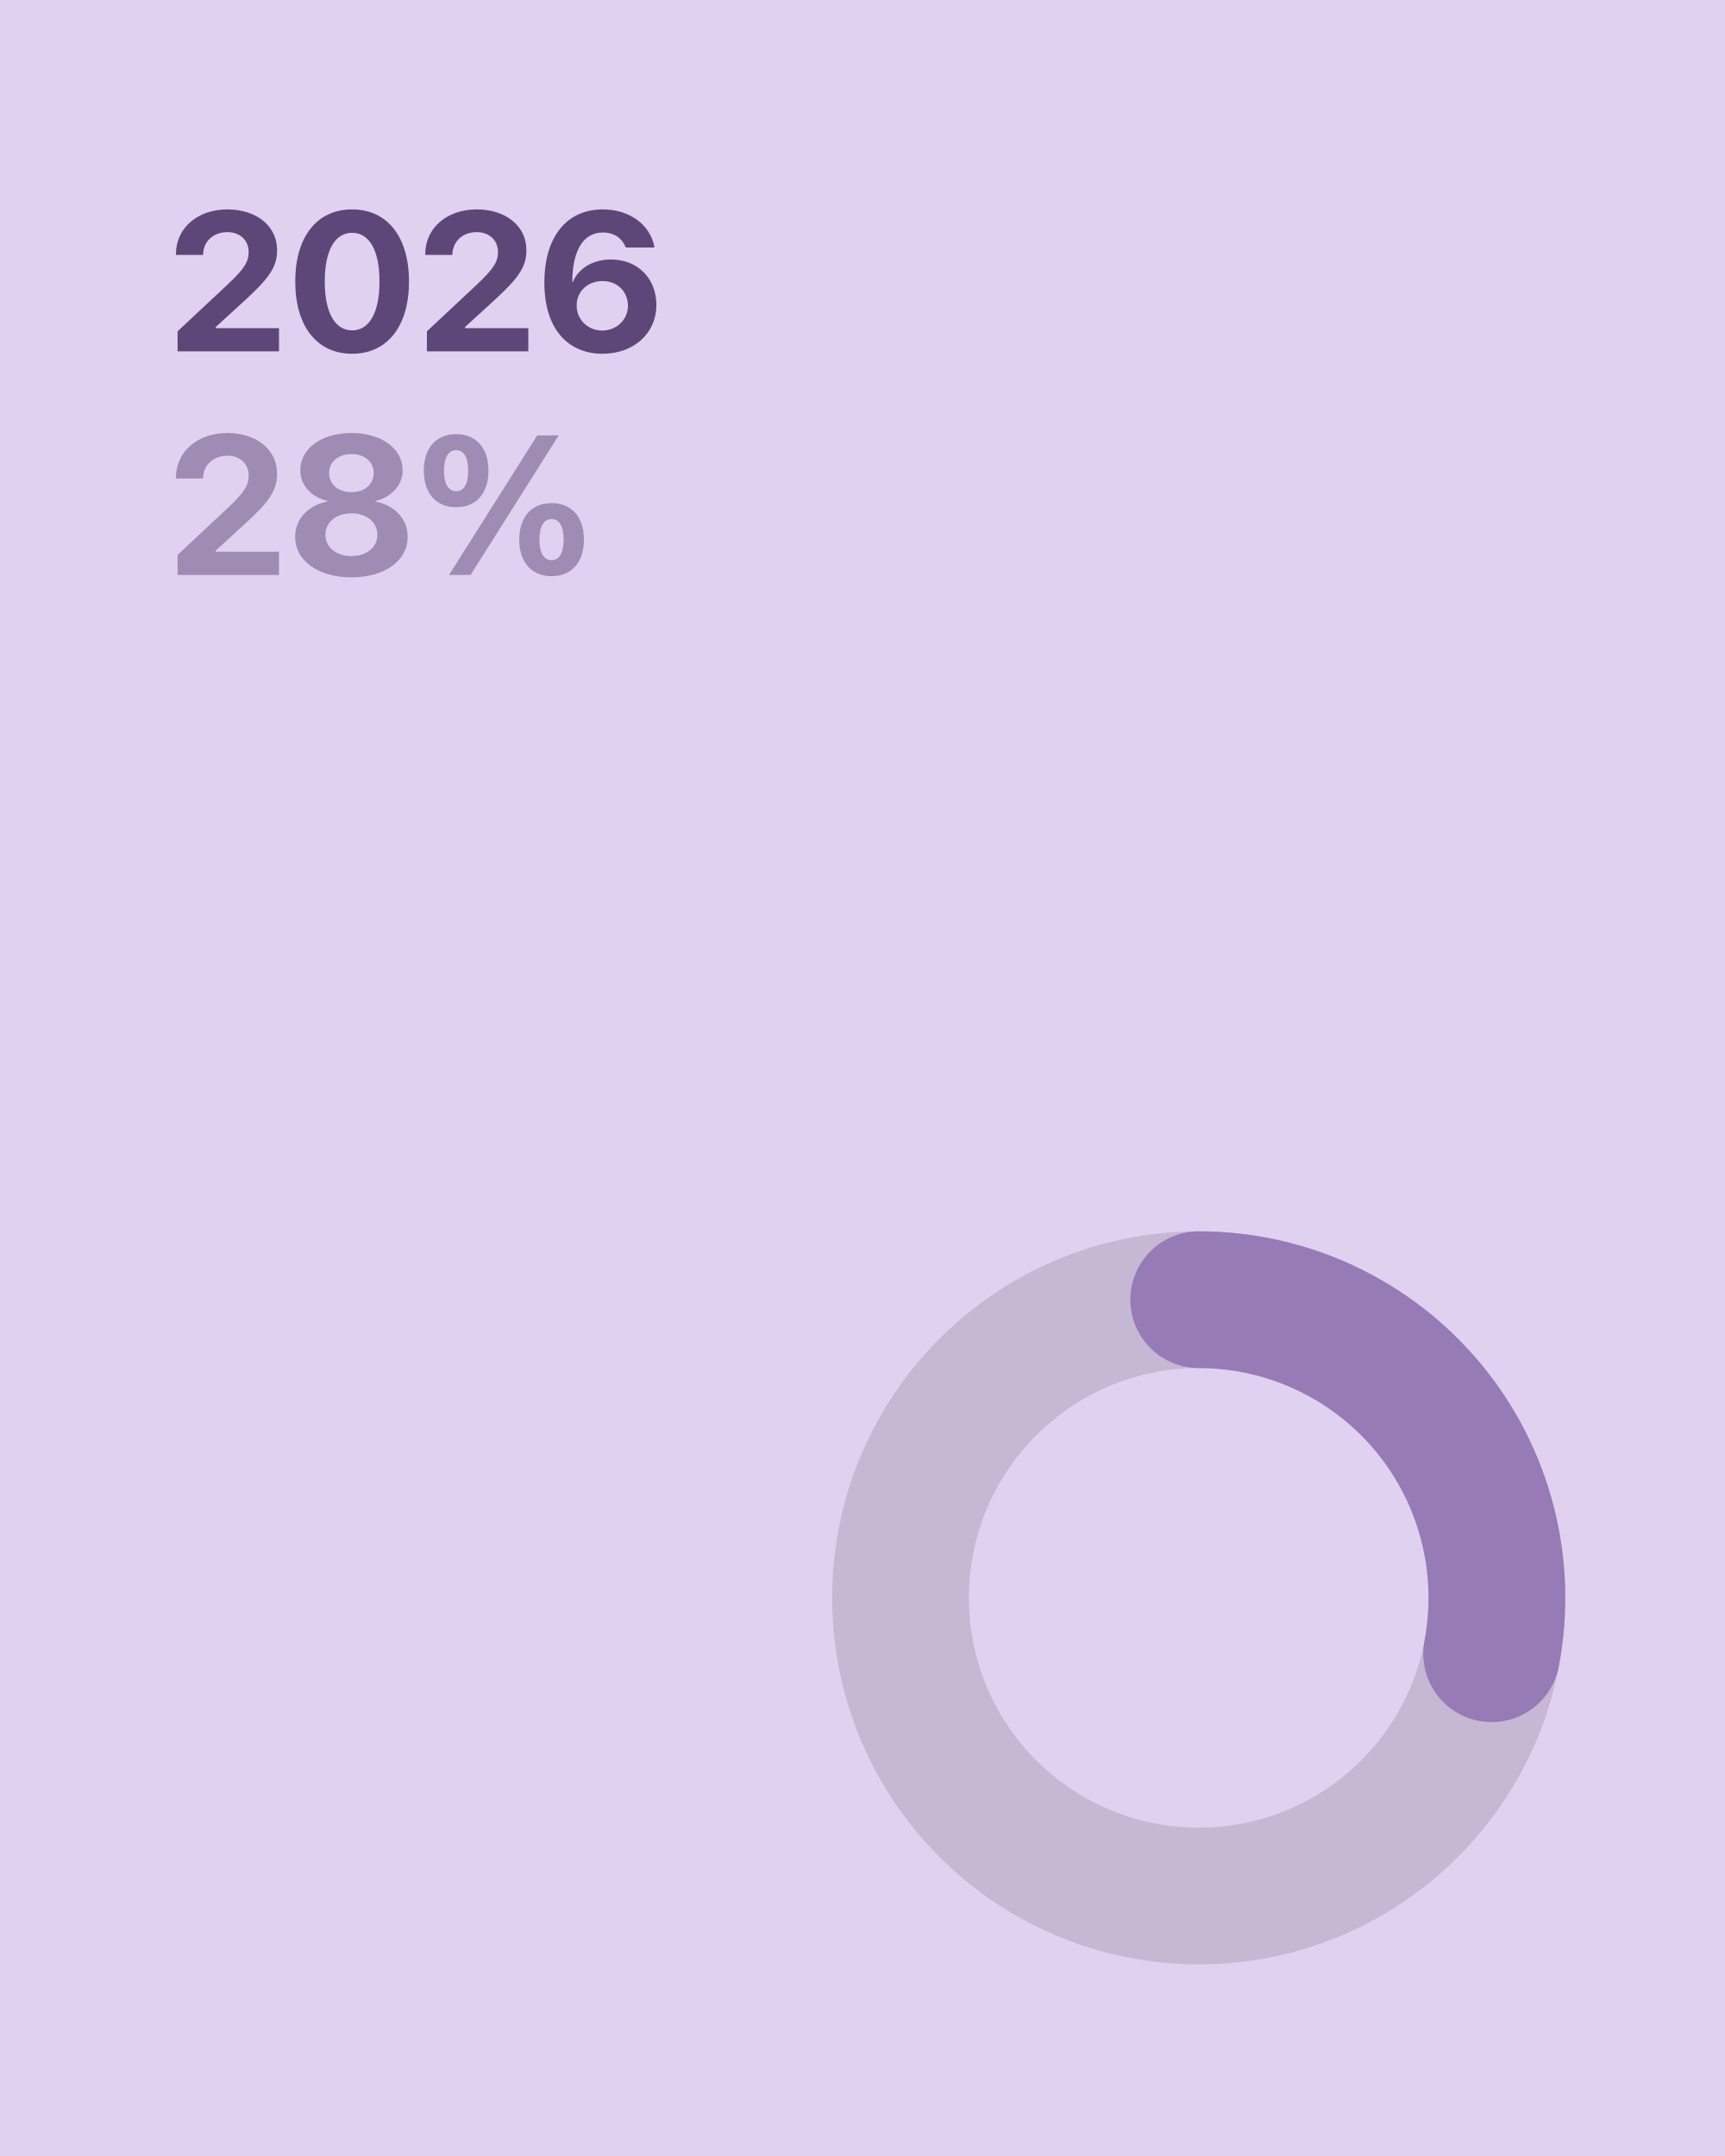
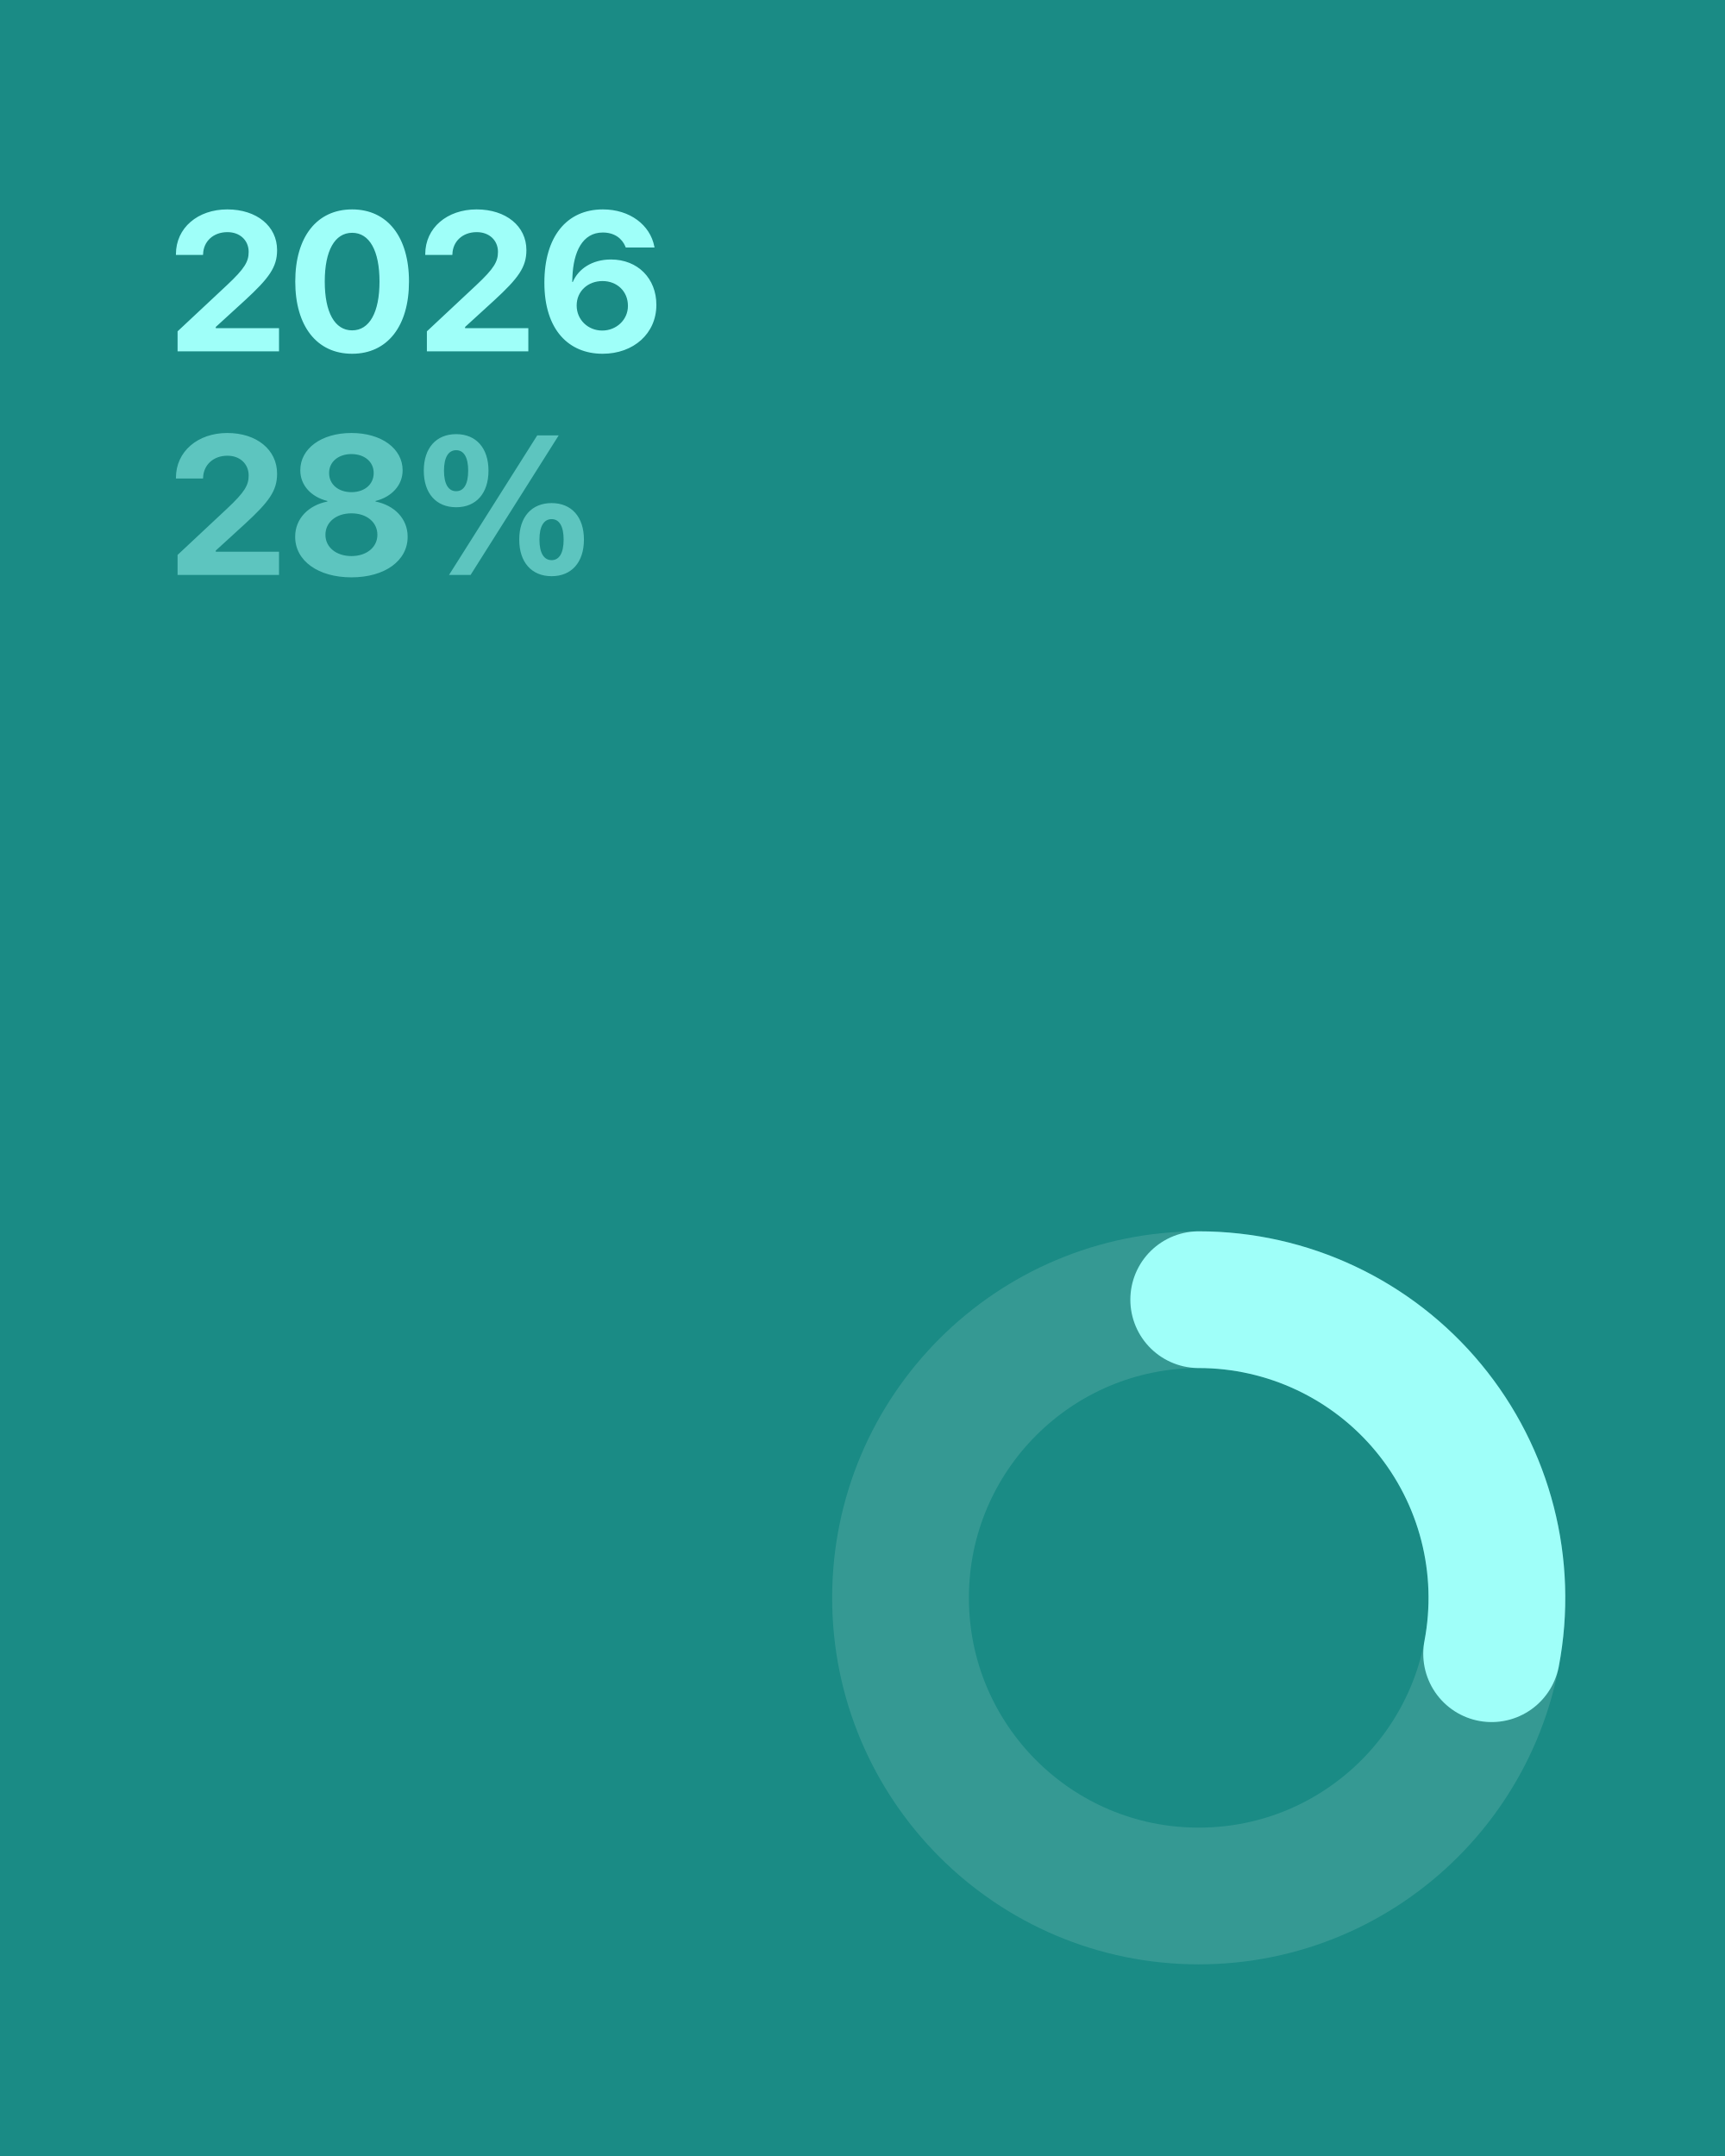
<svg xmlns="http://www.w3.org/2000/svg" viewBox="0 0 1080 1350" width="1080" height="1350">
-   <rect width="1080" height="1350" fill="#E0D1F0" />
-   <circle opacity="0.12" cx="750.5" cy="1000.5" r="186.692" fill="none" stroke="#000000" stroke-width="85.617" />
-   <path d="M750.5 813.808 A186.692 186.692 0 0 1 933.885 1035.483" fill="none" stroke="#967BB6" stroke-width="85.617" stroke-linecap="round" stroke-linejoin="round" />
-   <path d="M111.18 220L174.69 220L174.69 205.47L135.09 205.47L135.09 204.74L153.38 188.03C168.45 174.17 173.48 167.26 173.48 156.67L173.48 156.55C173.48 141.65 160.76 131.12 142.30 131.12C123.83 131.12 110.15 142.68 110.15 159.15L110.15 159.63L127.10 159.63L127.16 159.09C127.40 151.22 133.46 145.35 142.42 145.35C150.17 145.35 155.62 150.43 155.68 157.58L155.68 157.70C155.68 163.75 153.32 168.05 142.05 178.59L111.18 207.47ZM220.46 221.51C242.62 221.51 256.06 204.14 256.06 176.35L256.06 176.22C256.06 148.43 242.62 131.12 220.46 131.12C198.30 131.12 184.86 148.43 184.86 176.22L184.86 176.35C184.86 204.14 198.30 221.51 220.46 221.51ZM220.46 206.86C209.56 206.86 203.33 195.54 203.33 176.35L203.33 176.22C203.33 157.03 209.56 145.77 220.46 145.77C231.36 145.77 237.60 157.03 237.60 176.22L237.60 176.35C237.60 195.54 231.36 206.86 220.46 206.86ZM267.27 220L330.78 220L330.78 205.47L291.18 205.47L291.18 204.74L309.47 188.03C324.54 174.17 329.57 167.26 329.57 156.67L329.57 156.55C329.57 141.65 316.85 131.12 298.39 131.12C279.92 131.12 266.24 142.68 266.24 159.15L266.24 159.63L283.19 159.63L283.25 159.09C283.49 151.22 289.55 145.35 298.51 145.35C306.26 145.35 311.71 150.43 311.77 157.58L311.77 157.70C311.77 163.75 309.41 168.05 298.14 178.59L267.27 207.47ZM377.28 221.51C396.71 221.51 410.94 208.80 410.94 190.94L410.94 190.82C410.94 174.47 399.38 162.48 382.49 162.48C370.68 162.48 362.08 168.41 358.63 176.53L358.27 176.53C358.27 175.62 358.33 174.41 358.39 173.20C359.05 157.76 364.63 145.59 377.40 145.59C384.54 145.59 389.39 149.16 391.57 154.43L391.75 154.97L409.79 154.97L409.67 154.37C407.07 140.87 394.35 131.12 377.46 131.12C354.70 131.12 340.83 148.31 340.83 176.95L340.83 177.07C340.83 206.68 356.21 221.51 377.28 221.51ZM361.05 191.36L361.05 191.24C361.05 182.34 368.08 175.98 377.22 175.98C386.30 175.98 393.14 182.40 393.14 191.48L393.14 191.60C393.14 200.20 385.94 206.98 377.04 206.98C368.08 206.98 361.05 200.14 361.05 191.36Z" fill="#5D4778" />
-   <path d="M111.18 360L174.69 360L174.69 345.47L135.09 345.47L135.09 344.74L153.38 328.03C168.45 314.17 173.48 307.26 173.48 296.67L173.48 296.55C173.48 281.65 160.76 271.12 142.30 271.12C123.83 271.12 110.15 282.68 110.15 299.15L110.15 299.63L127.10 299.63L127.16 299.09C127.40 291.22 133.46 285.35 142.42 285.35C150.17 285.35 155.62 290.43 155.68 297.58L155.68 297.70C155.68 303.75 153.32 308.05 142.05 318.59L111.18 347.47ZM220.04 361.51C240.87 361.51 255.22 351.16 255.22 336.14L255.22 336.02C255.22 324.70 246.80 316.35 235.12 314.04L235.12 313.68C245.17 311.20 252.07 303.87 252.07 294.55L252.07 294.43C252.07 280.93 238.87 271.12 220.04 271.12C201.15 271.12 188.01 280.93 188.01 294.43L188.01 294.55C188.01 303.87 194.85 311.20 204.96 313.68L204.96 314.04C193.22 316.35 184.80 324.70 184.80 336.02L184.80 336.14C184.80 351.16 199.21 361.51 220.04 361.51ZM220.04 308.17C211.80 308.17 206.05 303.27 206.05 296.24L206.05 296.12C206.05 289.16 211.87 284.32 220.04 284.32C228.21 284.32 233.96 289.16 233.96 296.12L233.96 296.24C233.96 303.27 228.27 308.17 220.04 308.17ZM220.04 348.19C210.47 348.19 203.75 342.62 203.75 334.93L203.75 334.81C203.75 327.06 210.41 321.43 220.04 321.43C229.67 321.43 236.27 327.06 236.27 334.81L236.27 334.93C236.27 342.62 229.54 348.19 220.04 348.19ZM285.61 317.62C298.14 317.62 305.83 308.84 305.83 294.73L305.83 294.67C305.83 280.62 298.14 271.84 285.61 271.84C273.02 271.84 265.33 280.62 265.33 294.67L265.33 294.73C265.33 308.84 273.02 317.62 285.61 317.62ZM294.63 360L349.79 272.63L336.35 272.63L281.13 360ZM285.61 307.57C280.71 307.57 277.98 303.03 277.98 294.73L277.98 294.67C277.98 286.44 280.71 281.89 285.61 281.89C290.46 281.89 293.12 286.44 293.12 294.67L293.12 294.73C293.12 303.03 290.46 307.57 285.61 307.57ZM345.37 360.79C357.90 360.79 365.59 352.01 365.59 337.90L365.59 337.84C365.59 323.79 357.90 315.01 345.37 315.01C332.78 315.01 325.09 323.79 325.09 337.84L325.09 337.90C325.09 352.01 332.78 360.79 345.37 360.79ZM345.37 350.74C340.47 350.74 337.74 346.20 337.74 337.90L337.74 337.84C337.74 329.61 340.47 325.06 345.37 325.06C350.21 325.06 352.88 329.61 352.88 337.84L352.88 337.90C352.88 346.20 350.21 350.74 345.37 350.74Z" fill="#5D4778" opacity="0.5" />
+   <rect width="1080" height="1350" fill="#1A8B85" />
+   <circle opacity="0.12" cx="750.5" cy="1000.5" r="186.692" fill="none" stroke="#FFFFFF" stroke-width="85.617" />
+   <path d="M750.5 813.808 A186.692 186.692 0 0 1 933.885 1035.483" fill="none" stroke="#9FFFF9" stroke-width="85.617" stroke-linecap="round" stroke-linejoin="round" />
+   <path d="M111.18 220L174.69 220L174.69 205.47L135.09 205.47L135.09 204.74L153.38 188.03C168.45 174.17 173.48 167.26 173.48 156.67L173.48 156.55C173.48 141.65 160.76 131.12 142.30 131.12C123.83 131.12 110.15 142.68 110.15 159.15L110.15 159.63L127.10 159.63L127.16 159.09C127.40 151.22 133.46 145.35 142.42 145.35C150.17 145.35 155.62 150.43 155.68 157.58L155.68 157.70C155.68 163.75 153.32 168.05 142.05 178.59L111.18 207.47ZM220.46 221.51C242.62 221.51 256.06 204.14 256.06 176.35L256.06 176.22C256.06 148.43 242.62 131.12 220.46 131.12C198.30 131.12 184.86 148.43 184.86 176.22L184.86 176.35C184.86 204.14 198.30 221.51 220.46 221.51ZM220.46 206.86C209.56 206.86 203.33 195.54 203.33 176.35L203.33 176.22C203.33 157.03 209.56 145.77 220.46 145.77C231.36 145.77 237.60 157.03 237.60 176.22L237.60 176.35C237.60 195.54 231.36 206.86 220.46 206.86ZM267.27 220L330.78 220L330.78 205.47L291.18 205.47L291.18 204.74L309.47 188.03C324.54 174.17 329.57 167.26 329.57 156.67L329.57 156.55C329.57 141.65 316.85 131.12 298.39 131.12C279.92 131.12 266.24 142.68 266.24 159.15L266.24 159.63L283.19 159.63L283.25 159.09C283.49 151.22 289.55 145.35 298.51 145.35C306.26 145.35 311.71 150.43 311.77 157.58L311.77 157.70C311.77 163.75 309.41 168.05 298.14 178.59L267.27 207.47ZM377.28 221.51C396.71 221.51 410.94 208.80 410.94 190.94L410.94 190.82C410.94 174.47 399.38 162.48 382.49 162.48C370.68 162.48 362.08 168.41 358.63 176.53L358.27 176.53C358.27 175.62 358.33 174.41 358.39 173.20C359.05 157.76 364.63 145.59 377.40 145.59C384.54 145.59 389.39 149.16 391.57 154.43L391.75 154.97L409.79 154.97L409.67 154.37C407.07 140.87 394.35 131.12 377.46 131.12C354.70 131.12 340.83 148.31 340.83 176.95L340.83 177.07C340.83 206.68 356.21 221.51 377.28 221.51ZM361.05 191.36L361.05 191.24C361.05 182.34 368.08 175.98 377.22 175.98C386.30 175.98 393.14 182.40 393.14 191.48L393.14 191.60C393.14 200.20 385.94 206.98 377.04 206.98C368.08 206.98 361.05 200.14 361.05 191.36Z" fill="#9FFFF9" />
+   <path d="M111.18 360L174.69 360L174.69 345.47L135.09 345.47L135.09 344.74L153.38 328.03C168.45 314.17 173.48 307.26 173.48 296.67L173.48 296.55C173.48 281.65 160.76 271.12 142.30 271.12C123.83 271.12 110.15 282.68 110.15 299.15L110.15 299.63L127.10 299.63L127.16 299.09C127.40 291.22 133.46 285.35 142.42 285.35C150.17 285.35 155.62 290.43 155.68 297.58L155.68 297.70C155.68 303.75 153.32 308.05 142.05 318.59L111.18 347.47ZM220.04 361.51C240.87 361.51 255.22 351.16 255.22 336.14L255.22 336.02C255.22 324.70 246.80 316.35 235.12 314.04L235.12 313.68C245.17 311.20 252.07 303.87 252.07 294.55L252.07 294.43C252.07 280.93 238.87 271.12 220.04 271.12C201.15 271.12 188.01 280.93 188.01 294.43L188.01 294.55C188.01 303.87 194.85 311.20 204.96 313.68L204.96 314.04C193.22 316.35 184.80 324.70 184.80 336.02L184.80 336.14C184.80 351.16 199.21 361.51 220.04 361.51ZM220.04 308.17C211.80 308.17 206.05 303.27 206.05 296.24L206.05 296.12C206.05 289.16 211.87 284.32 220.04 284.32C228.21 284.32 233.96 289.16 233.96 296.12L233.96 296.24C233.96 303.27 228.27 308.17 220.04 308.17ZM220.04 348.19C210.47 348.19 203.75 342.62 203.75 334.93L203.75 334.81C203.75 327.06 210.41 321.43 220.04 321.43C229.67 321.43 236.27 327.06 236.27 334.81L236.27 334.93C236.27 342.62 229.54 348.19 220.04 348.19ZM285.61 317.62C298.14 317.62 305.83 308.84 305.83 294.73L305.83 294.67C305.83 280.62 298.14 271.84 285.61 271.84C273.02 271.84 265.33 280.62 265.33 294.67L265.33 294.73C265.33 308.84 273.02 317.62 285.61 317.62ZM294.63 360L349.79 272.63L336.35 272.63L281.13 360ZM285.61 307.57C280.71 307.57 277.98 303.03 277.98 294.73L277.98 294.67C277.98 286.44 280.71 281.89 285.61 281.89C290.46 281.89 293.12 286.44 293.12 294.67L293.12 294.73C293.12 303.03 290.46 307.57 285.61 307.57ZM345.37 360.79C357.90 360.79 365.59 352.01 365.59 337.90L365.59 337.84C365.59 323.79 357.90 315.01 345.37 315.01C332.78 315.01 325.09 323.79 325.09 337.84L325.09 337.90C325.09 352.01 332.78 360.79 345.37 360.79ZM345.37 350.74C340.47 350.74 337.74 346.20 337.74 337.90L337.74 337.84C337.74 329.61 340.47 325.06 345.37 325.06C350.21 325.06 352.88 329.61 352.88 337.84L352.88 337.90C352.88 346.20 350.21 350.74 345.37 350.74Z" fill="#9FFFF9" opacity="0.5" />
</svg>
